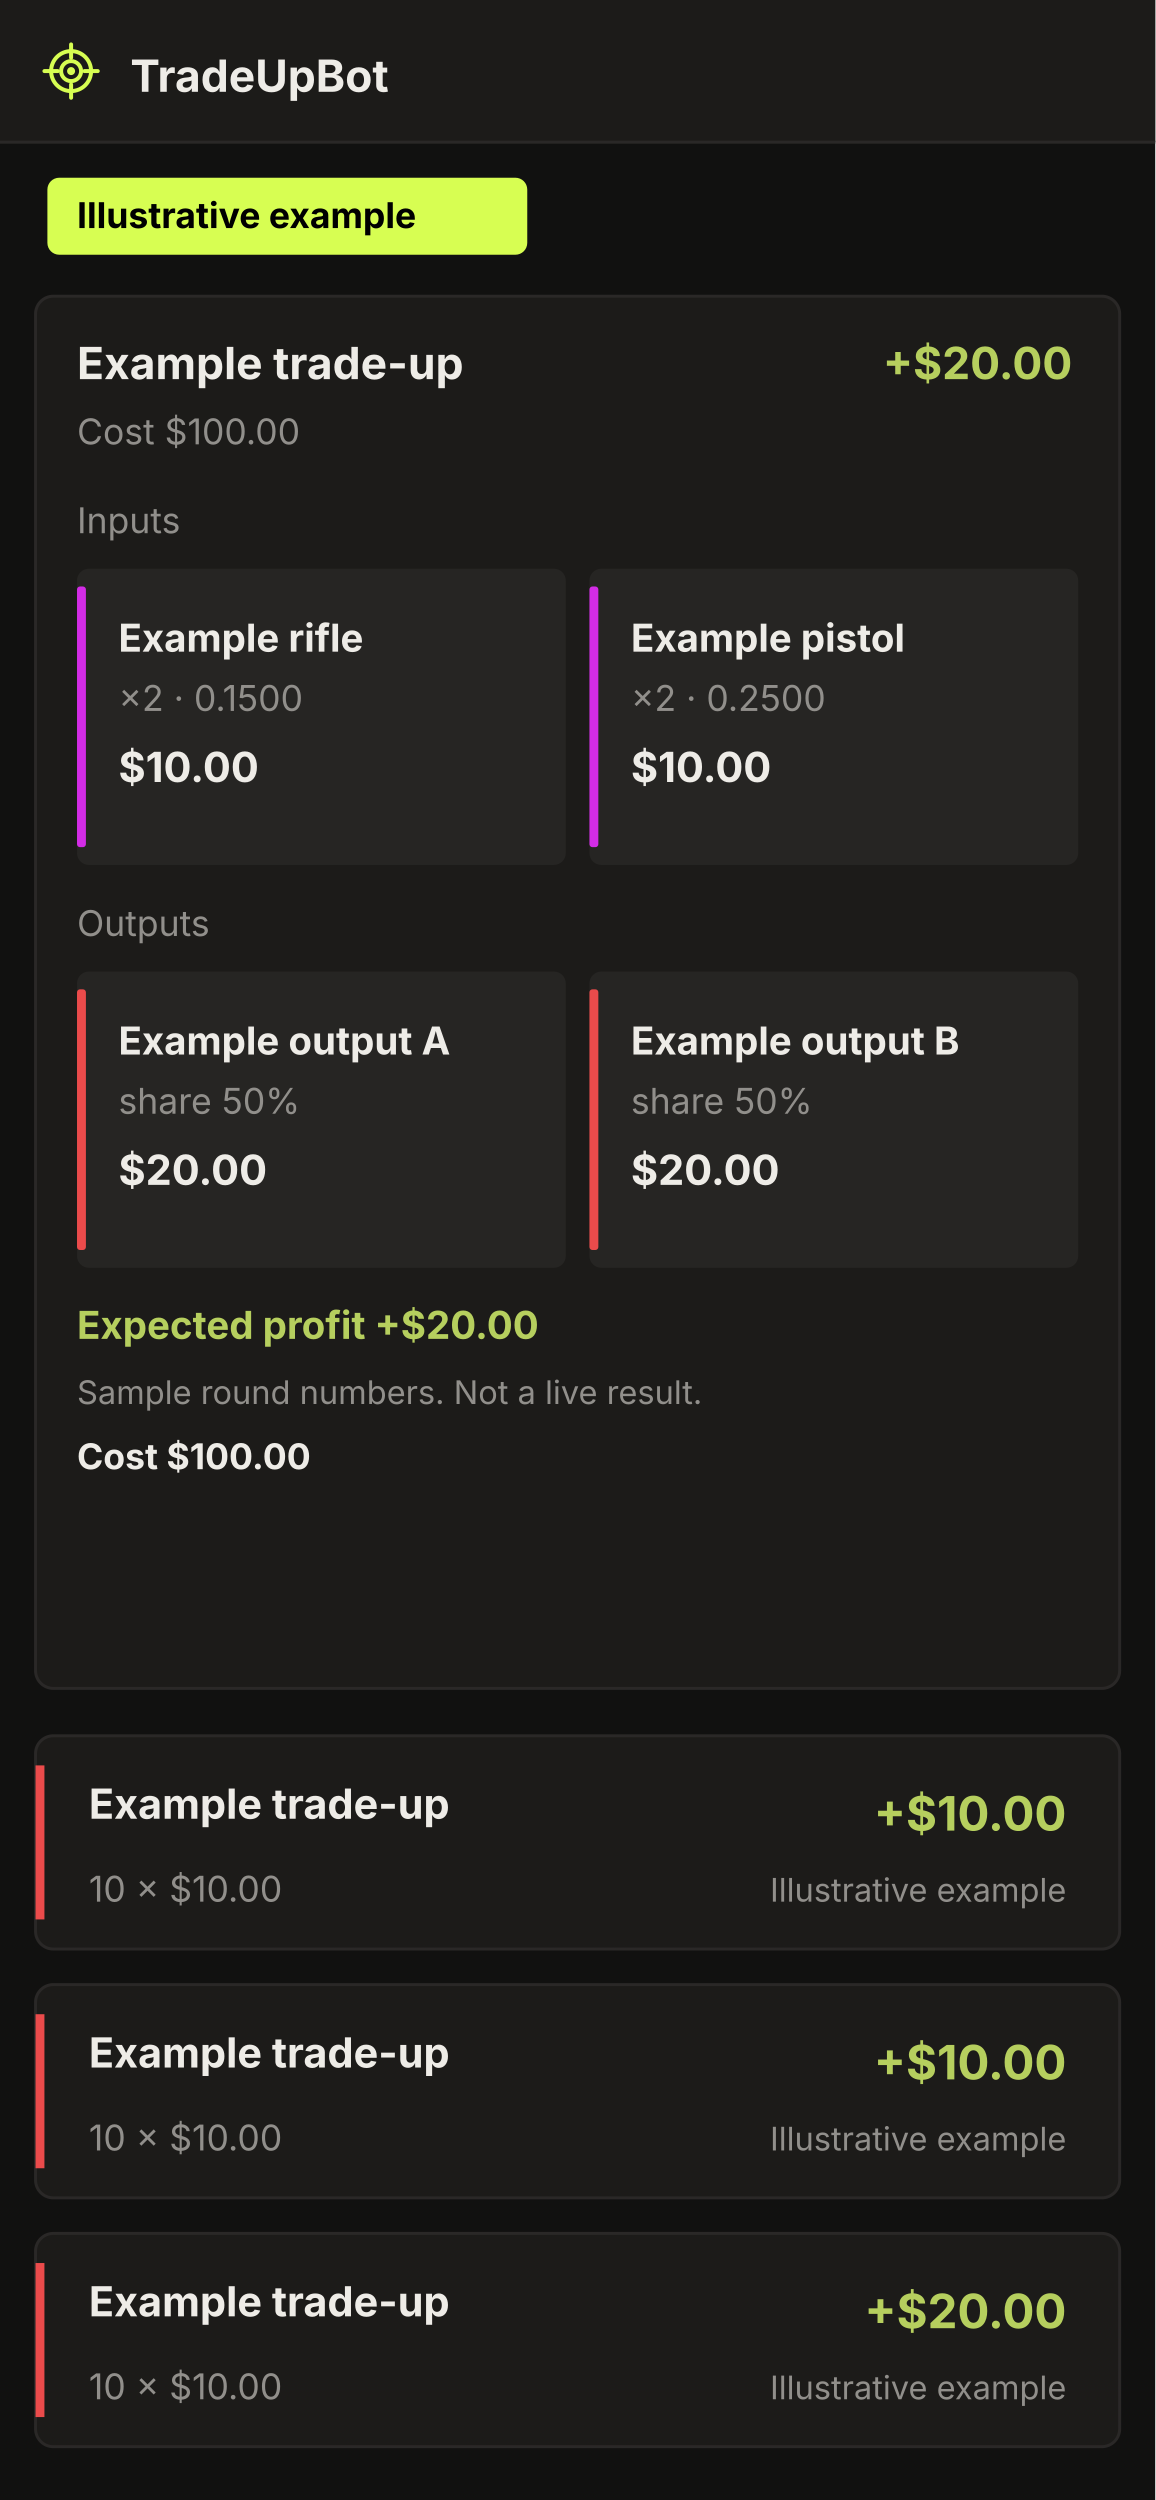
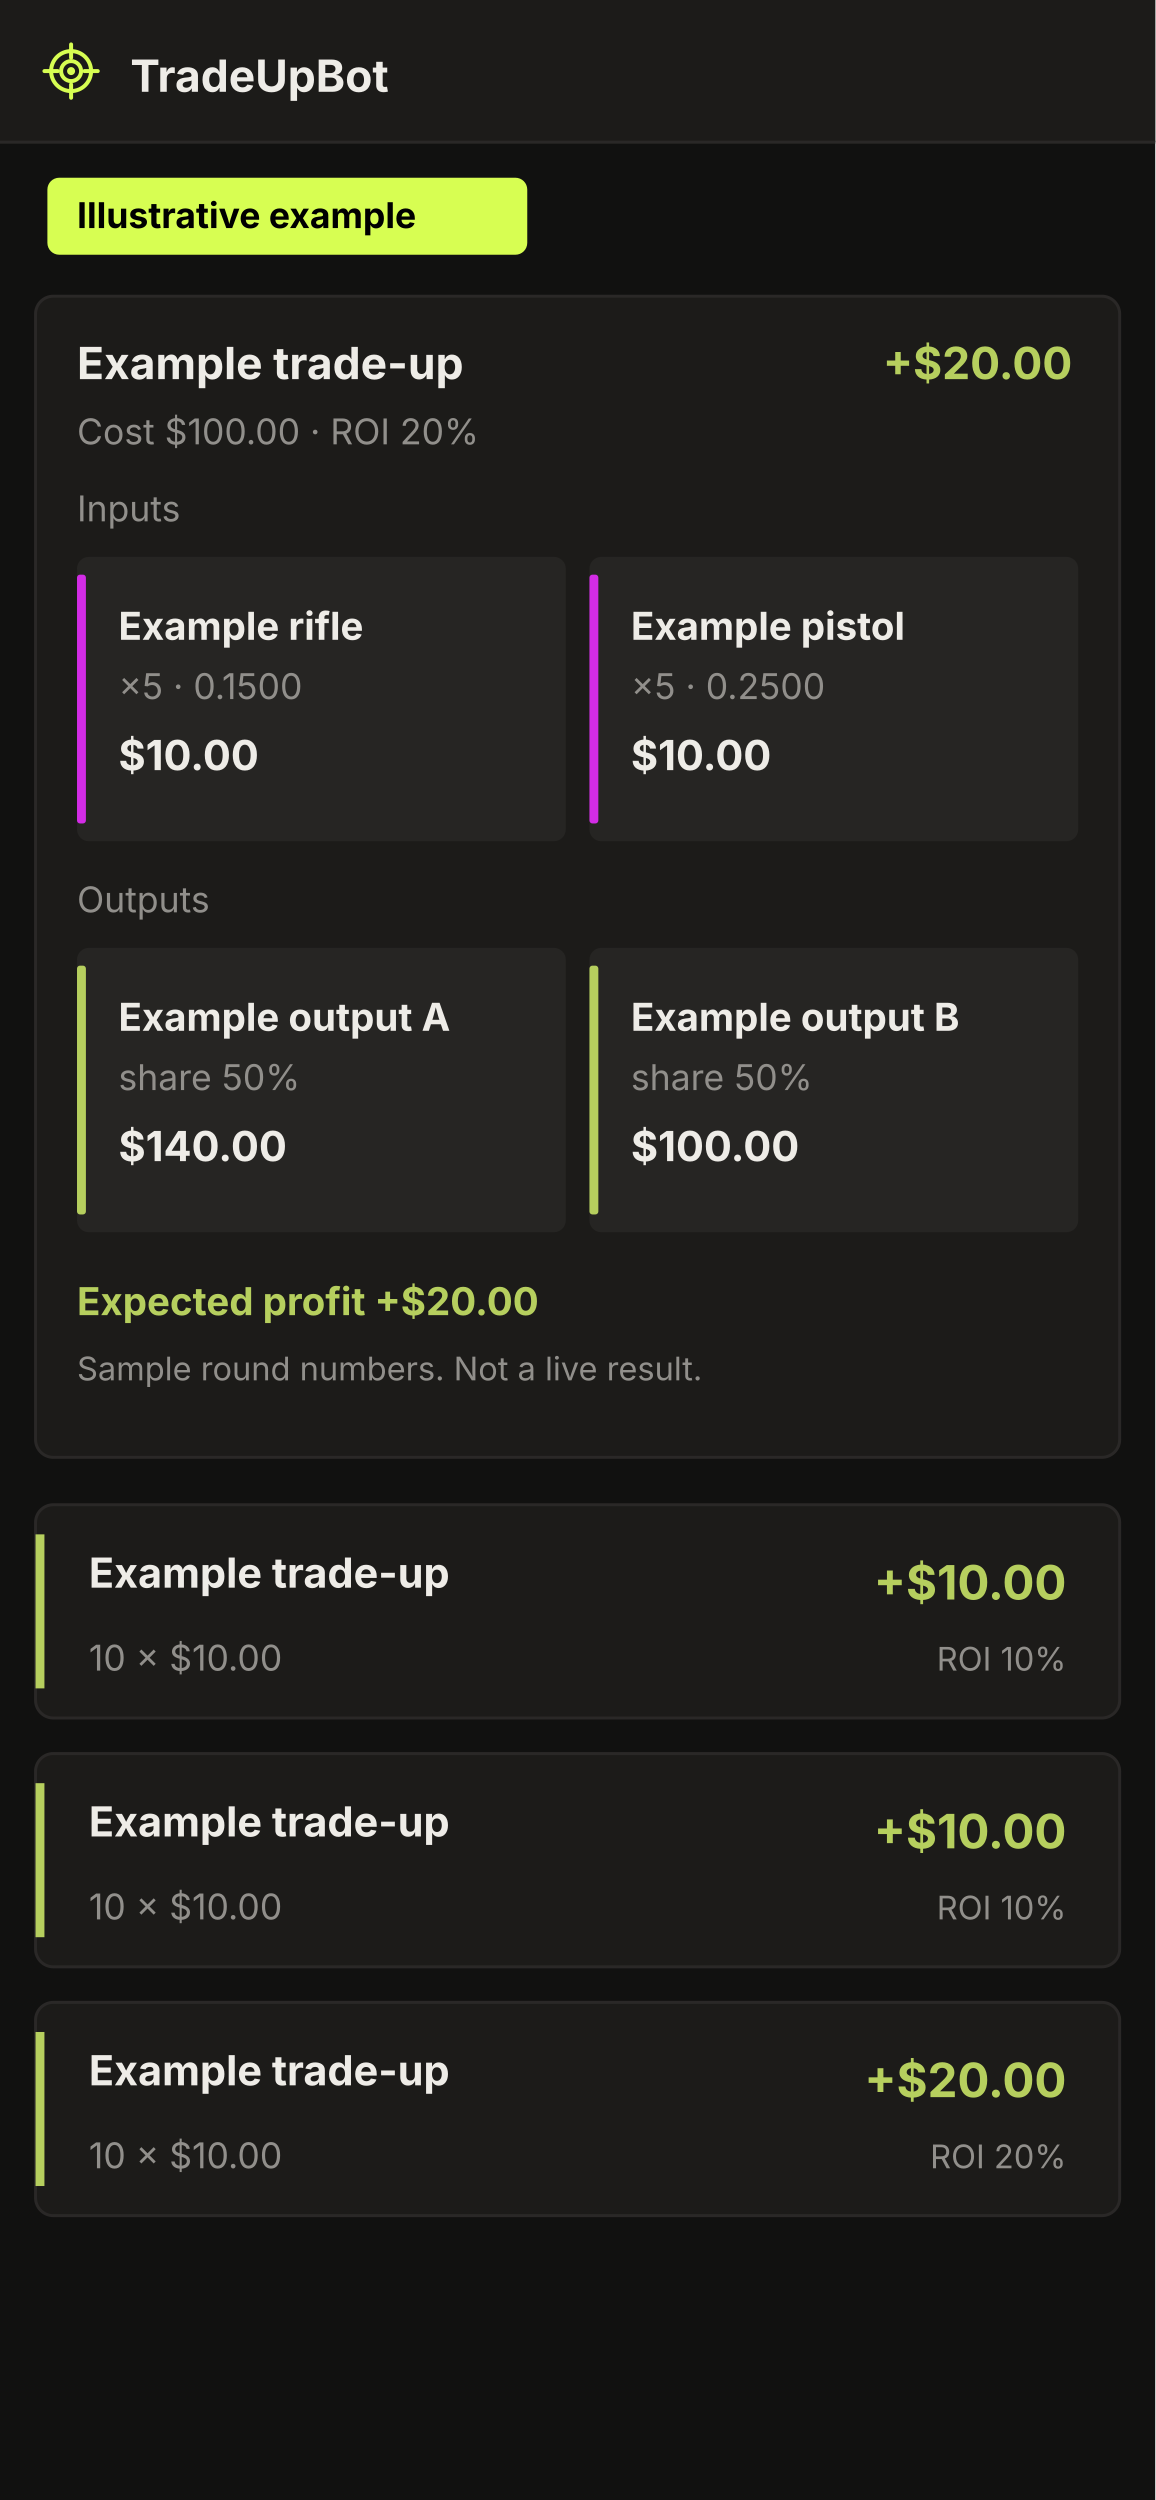
<svg xmlns="http://www.w3.org/2000/svg" width="780" height="1688" viewBox="0 0 390 844">
  <rect width="390" height="844" fill="#111110" />
  <rect width="390" height="48" fill="#1c1b19" />
  <line x1="0" y1="48" x2="390" y2="48" stroke="#2a2827" />
  <g transform="translate(12 12) scale(0.75)" fill="none" stroke="#d7fe52" stroke-width="1.8">
    <circle cx="16" cy="16" r="9" />
    <circle cx="16" cy="16" r="4.5" />
    <line x1="16" y1="4" x2="16" y2="10" stroke-linecap="round" />
    <line x1="16" y1="22" x2="16" y2="28" stroke-linecap="round" />
    <line x1="4" y1="16" x2="10" y2="16" stroke-linecap="round" />
    <line x1="22" y1="16" x2="28" y2="16" stroke-linecap="round" />
    <circle cx="16" cy="16" r="1.8" fill="#d7fe52" stroke="none" />
  </g>
  <text x="44" y="31" fill="#eeece7" font-family="Inter" font-size="15" font-weight="700" text-anchor="start">TradeUpBot</text>
  <g>
    <rect x="16" y="60" width="162" height="26" rx="4" fill="#d7fe52" />
    <text x="26" y="77" fill="#000000" font-family="Inter" font-size="12" font-weight="700" text-anchor="start">Illustrative example</text>
  </g>
-   <rect x="12" y="100" width="366" height="470" rx="6" fill="#1c1b19" stroke="#2a2827" stroke-width="1" />
+   <rect x="12" y="100" width="366" height="392" rx="6" fill="#1c1b19" stroke="#2a2827" stroke-width="1" />
  <text x="26" y="128" fill="#eeece7" font-family="Inter" font-size="15" font-weight="700" text-anchor="start">Example trade-up</text>
-   <text x="26" y="150" fill="#918f8b" font-family="Inter" font-size="12" font-weight="400" text-anchor="start">Cost $100.00</text>
+   <text x="26" y="150" fill="#918f8b" font-family="Inter" font-size="12" font-weight="400" text-anchor="start">Cost $100.00 · ROI 20%</text>
  <text x="362" y="128" fill="#b6cf5e" font-family="Inter" font-size="15" font-weight="700" text-anchor="end">+$20.00</text>
-   <text x="26" y="180" fill="#918f8b" font-family="Inter" font-size="12" font-weight="400" text-anchor="start">Inputs</text>
+   <text x="26" y="176" fill="#918f8b" font-family="Inter" font-size="12" font-weight="400" text-anchor="start">Inputs</text>
  <g>
-     <rect x="26" y="192" width="165" height="100" rx="4" fill="#262523" />
-     <rect x="26" y="198" width="3" height="88" rx="1" fill="#d32ce6" />
-     <text x="40" y="220" fill="#eeece7" font-family="Inter" font-size="13" font-weight="700" text-anchor="start">Example rifle</text>
-     <text x="40" y="240" fill="#918f8b" font-family="Inter" font-size="12" font-weight="400" text-anchor="start">×2 · 0.1500</text>
-     <text x="40" y="264" fill="#eeece7" font-family="Inter" font-size="14" font-weight="700" text-anchor="start">$10.00</text>
+     <rect x="26" y="188" width="165" height="96" rx="4" fill="#262523" />
+     <rect x="26" y="194" width="3" height="84" rx="1" fill="#d32ce6" />
+     <text x="40" y="216" fill="#eeece7" font-family="Inter" font-size="13" font-weight="700" text-anchor="start">Example rifle</text>
+     <text x="40" y="236" fill="#918f8b" font-family="Inter" font-size="12" font-weight="400" text-anchor="start">×5 · 0.1500</text>
+     <text x="40" y="260" fill="#eeece7" font-family="Inter" font-size="14" font-weight="700" text-anchor="start">$10.00</text>
  </g>
  <g>
-     <rect x="199" y="192" width="165" height="100" rx="4" fill="#262523" />
-     <rect x="199" y="198" width="3" height="88" rx="1" fill="#d32ce6" />
-     <text x="213" y="220" fill="#eeece7" font-family="Inter" font-size="13" font-weight="700" text-anchor="start">Example pistol</text>
-     <text x="213" y="240" fill="#918f8b" font-family="Inter" font-size="12" font-weight="400" text-anchor="start">×2 · 0.2500</text>
-     <text x="213" y="264" fill="#eeece7" font-family="Inter" font-size="14" font-weight="700" text-anchor="start">$10.00</text>
+     <rect x="199" y="188" width="165" height="96" rx="4" fill="#262523" />
+     <rect x="199" y="194" width="3" height="84" rx="1" fill="#d32ce6" />
+     <text x="213" y="216" fill="#eeece7" font-family="Inter" font-size="13" font-weight="700" text-anchor="start">Example pistol</text>
+     <text x="213" y="236" fill="#918f8b" font-family="Inter" font-size="12" font-weight="400" text-anchor="start">×5 · 0.2500</text>
+     <text x="213" y="260" fill="#eeece7" font-family="Inter" font-size="14" font-weight="700" text-anchor="start">$10.00</text>
  </g>
-   <text x="26" y="316" fill="#918f8b" font-family="Inter" font-size="12" font-weight="400" text-anchor="start">Outputs</text>
+   <text x="26" y="308" fill="#918f8b" font-family="Inter" font-size="12" font-weight="400" text-anchor="start">Outputs</text>
  <g>
-     <rect x="26" y="328" width="165" height="100" rx="4" fill="#262523" />
-     <rect x="26" y="334" width="3" height="88" rx="1" fill="#eb4b4b" />
-     <text x="40" y="356" fill="#eeece7" font-family="Inter" font-size="13" font-weight="700" text-anchor="start">Example output A</text>
-     <text x="40" y="376" fill="#918f8b" font-family="Inter" font-size="12" font-weight="400" text-anchor="start">share 50%</text>
-     <text x="40" y="400" fill="#eeece7" font-family="Inter" font-size="14" font-weight="700" text-anchor="start">$20.00</text>
+     <rect x="26" y="320" width="165" height="96" rx="4" fill="#262523" />
+     <rect x="26" y="326" width="3" height="84" rx="1" fill="#b6cf5e" />
+     <text x="40" y="348" fill="#eeece7" font-family="Inter" font-size="13" font-weight="700" text-anchor="start">Example output A</text>
+     <text x="40" y="368" fill="#918f8b" font-family="Inter" font-size="12" font-weight="400" text-anchor="start">share 50%</text>
+     <text x="40" y="392" fill="#eeece7" font-family="Inter" font-size="14" font-weight="700" text-anchor="start">$140.00</text>
  </g>
  <g>
-     <rect x="199" y="328" width="165" height="100" rx="4" fill="#262523" />
-     <rect x="199" y="334" width="3" height="88" rx="1" fill="#eb4b4b" />
-     <text x="213" y="356" fill="#eeece7" font-family="Inter" font-size="13" font-weight="700" text-anchor="start">Example output B</text>
-     <text x="213" y="376" fill="#918f8b" font-family="Inter" font-size="12" font-weight="400" text-anchor="start">share 50%</text>
-     <text x="213" y="400" fill="#eeece7" font-family="Inter" font-size="14" font-weight="700" text-anchor="start">$20.00</text>
+     <rect x="199" y="320" width="165" height="96" rx="4" fill="#262523" />
+     <rect x="199" y="326" width="3" height="84" rx="1" fill="#b6cf5e" />
+     <text x="213" y="348" fill="#eeece7" font-family="Inter" font-size="13" font-weight="700" text-anchor="start">Example output B</text>
+     <text x="213" y="368" fill="#918f8b" font-family="Inter" font-size="12" font-weight="400" text-anchor="start">share 50%</text>
+     <text x="213" y="392" fill="#eeece7" font-family="Inter" font-size="14" font-weight="700" text-anchor="start">$100.00</text>
  </g>
-   <text x="26" y="452" fill="#b6cf5e" font-family="Inter" font-size="13" font-weight="700" text-anchor="start">Expected profit +$20.00</text>
-   <text x="26" y="474" fill="#918f8b" font-family="Inter" font-size="11" font-weight="400" text-anchor="start">Sample round numbers. Not a live result.</text>
-   <text x="26" y="496" fill="#eeece7" font-family="Inter" font-size="12" font-weight="700" text-anchor="start">Cost $100.00</text>
+   <text x="26" y="444" fill="#b6cf5e" font-family="Inter" font-size="13" font-weight="700" text-anchor="start">Expected profit +$20.00</text>
+   <text x="26" y="466" fill="#918f8b" font-family="Inter" font-size="11" font-weight="400" text-anchor="start">Sample round numbers. Not a live result.</text>
  <g>
-     <rect x="12" y="586" width="366" height="72" rx="6" fill="#1c1b19" stroke="#2a2827" stroke-width="1" />
-     <rect x="12" y="596" width="3" height="52" fill="#eb4b4b" />
-     <text x="30" y="614" fill="#eeece7" font-family="Inter" font-size="14" font-weight="700" text-anchor="start">Example trade-up</text>
-     <text x="30" y="642" fill="#918f8b" font-family="Inter" font-size="12" font-weight="400" text-anchor="start">10 × $10.00</text>
-     <text x="360" y="618" fill="#b6cf5e" font-family="Inter" font-size="16" font-weight="700" text-anchor="end">+$10.00</text>
-     <text x="360" y="642" fill="#918f8b" font-family="Inter" font-size="11" font-weight="400" text-anchor="end">Illustrative example</text>
+     <rect x="12" y="508" width="366" height="72" rx="6" fill="#1c1b19" stroke="#2a2827" stroke-width="1" />
+     <rect x="12" y="518" width="3" height="52" fill="#b6cf5e" />
+     <text x="30" y="536" fill="#eeece7" font-family="Inter" font-size="14" font-weight="700" text-anchor="start">Example trade-up</text>
+     <text x="30" y="564" fill="#918f8b" font-family="Inter" font-size="12" font-weight="400" text-anchor="start">10 × $10.00</text>
+     <text x="360" y="540" fill="#b6cf5e" font-family="Inter" font-size="16" font-weight="700" text-anchor="end">+$10.00</text>
+     <text x="360" y="564" fill="#918f8b" font-family="Inter" font-size="11" font-weight="400" text-anchor="end">ROI 10%</text>
  </g>
  <g>
-     <rect x="12" y="670" width="366" height="72" rx="6" fill="#1c1b19" stroke="#2a2827" stroke-width="1" />
-     <rect x="12" y="680" width="3" height="52" fill="#eb4b4b" />
-     <text x="30" y="698" fill="#eeece7" font-family="Inter" font-size="14" font-weight="700" text-anchor="start">Example trade-up</text>
-     <text x="30" y="726" fill="#918f8b" font-family="Inter" font-size="12" font-weight="400" text-anchor="start">10 × $10.00</text>
-     <text x="360" y="702" fill="#b6cf5e" font-family="Inter" font-size="16" font-weight="700" text-anchor="end">+$10.00</text>
-     <text x="360" y="726" fill="#918f8b" font-family="Inter" font-size="11" font-weight="400" text-anchor="end">Illustrative example</text>
+     <rect x="12" y="592" width="366" height="72" rx="6" fill="#1c1b19" stroke="#2a2827" stroke-width="1" />
+     <rect x="12" y="602" width="3" height="52" fill="#b6cf5e" />
+     <text x="30" y="620" fill="#eeece7" font-family="Inter" font-size="14" font-weight="700" text-anchor="start">Example trade-up</text>
+     <text x="30" y="648" fill="#918f8b" font-family="Inter" font-size="12" font-weight="400" text-anchor="start">10 × $10.00</text>
+     <text x="360" y="624" fill="#b6cf5e" font-family="Inter" font-size="16" font-weight="700" text-anchor="end">+$10.00</text>
+     <text x="360" y="648" fill="#918f8b" font-family="Inter" font-size="11" font-weight="400" text-anchor="end">ROI 10%</text>
  </g>
  <g>
-     <rect x="12" y="754" width="366" height="72" rx="6" fill="#1c1b19" stroke="#2a2827" stroke-width="1" />
-     <rect x="12" y="764" width="3" height="52" fill="#eb4b4b" />
-     <text x="30" y="782" fill="#eeece7" font-family="Inter" font-size="14" font-weight="700" text-anchor="start">Example trade-up</text>
-     <text x="30" y="810" fill="#918f8b" font-family="Inter" font-size="12" font-weight="400" text-anchor="start">10 × $10.00</text>
-     <text x="360" y="786" fill="#b6cf5e" font-family="Inter" font-size="16" font-weight="700" text-anchor="end">+$20.00</text>
-     <text x="360" y="810" fill="#918f8b" font-family="Inter" font-size="11" font-weight="400" text-anchor="end">Illustrative example</text>
+     <rect x="12" y="676" width="366" height="72" rx="6" fill="#1c1b19" stroke="#2a2827" stroke-width="1" />
+     <rect x="12" y="686" width="3" height="52" fill="#b6cf5e" />
+     <text x="30" y="704" fill="#eeece7" font-family="Inter" font-size="14" font-weight="700" text-anchor="start">Example trade-up</text>
+     <text x="30" y="732" fill="#918f8b" font-family="Inter" font-size="12" font-weight="400" text-anchor="start">10 × $10.00</text>
+     <text x="360" y="708" fill="#b6cf5e" font-family="Inter" font-size="16" font-weight="700" text-anchor="end">+$20.00</text>
+     <text x="360" y="732" fill="#918f8b" font-family="Inter" font-size="11" font-weight="400" text-anchor="end">ROI 20%</text>
  </g>
</svg>
